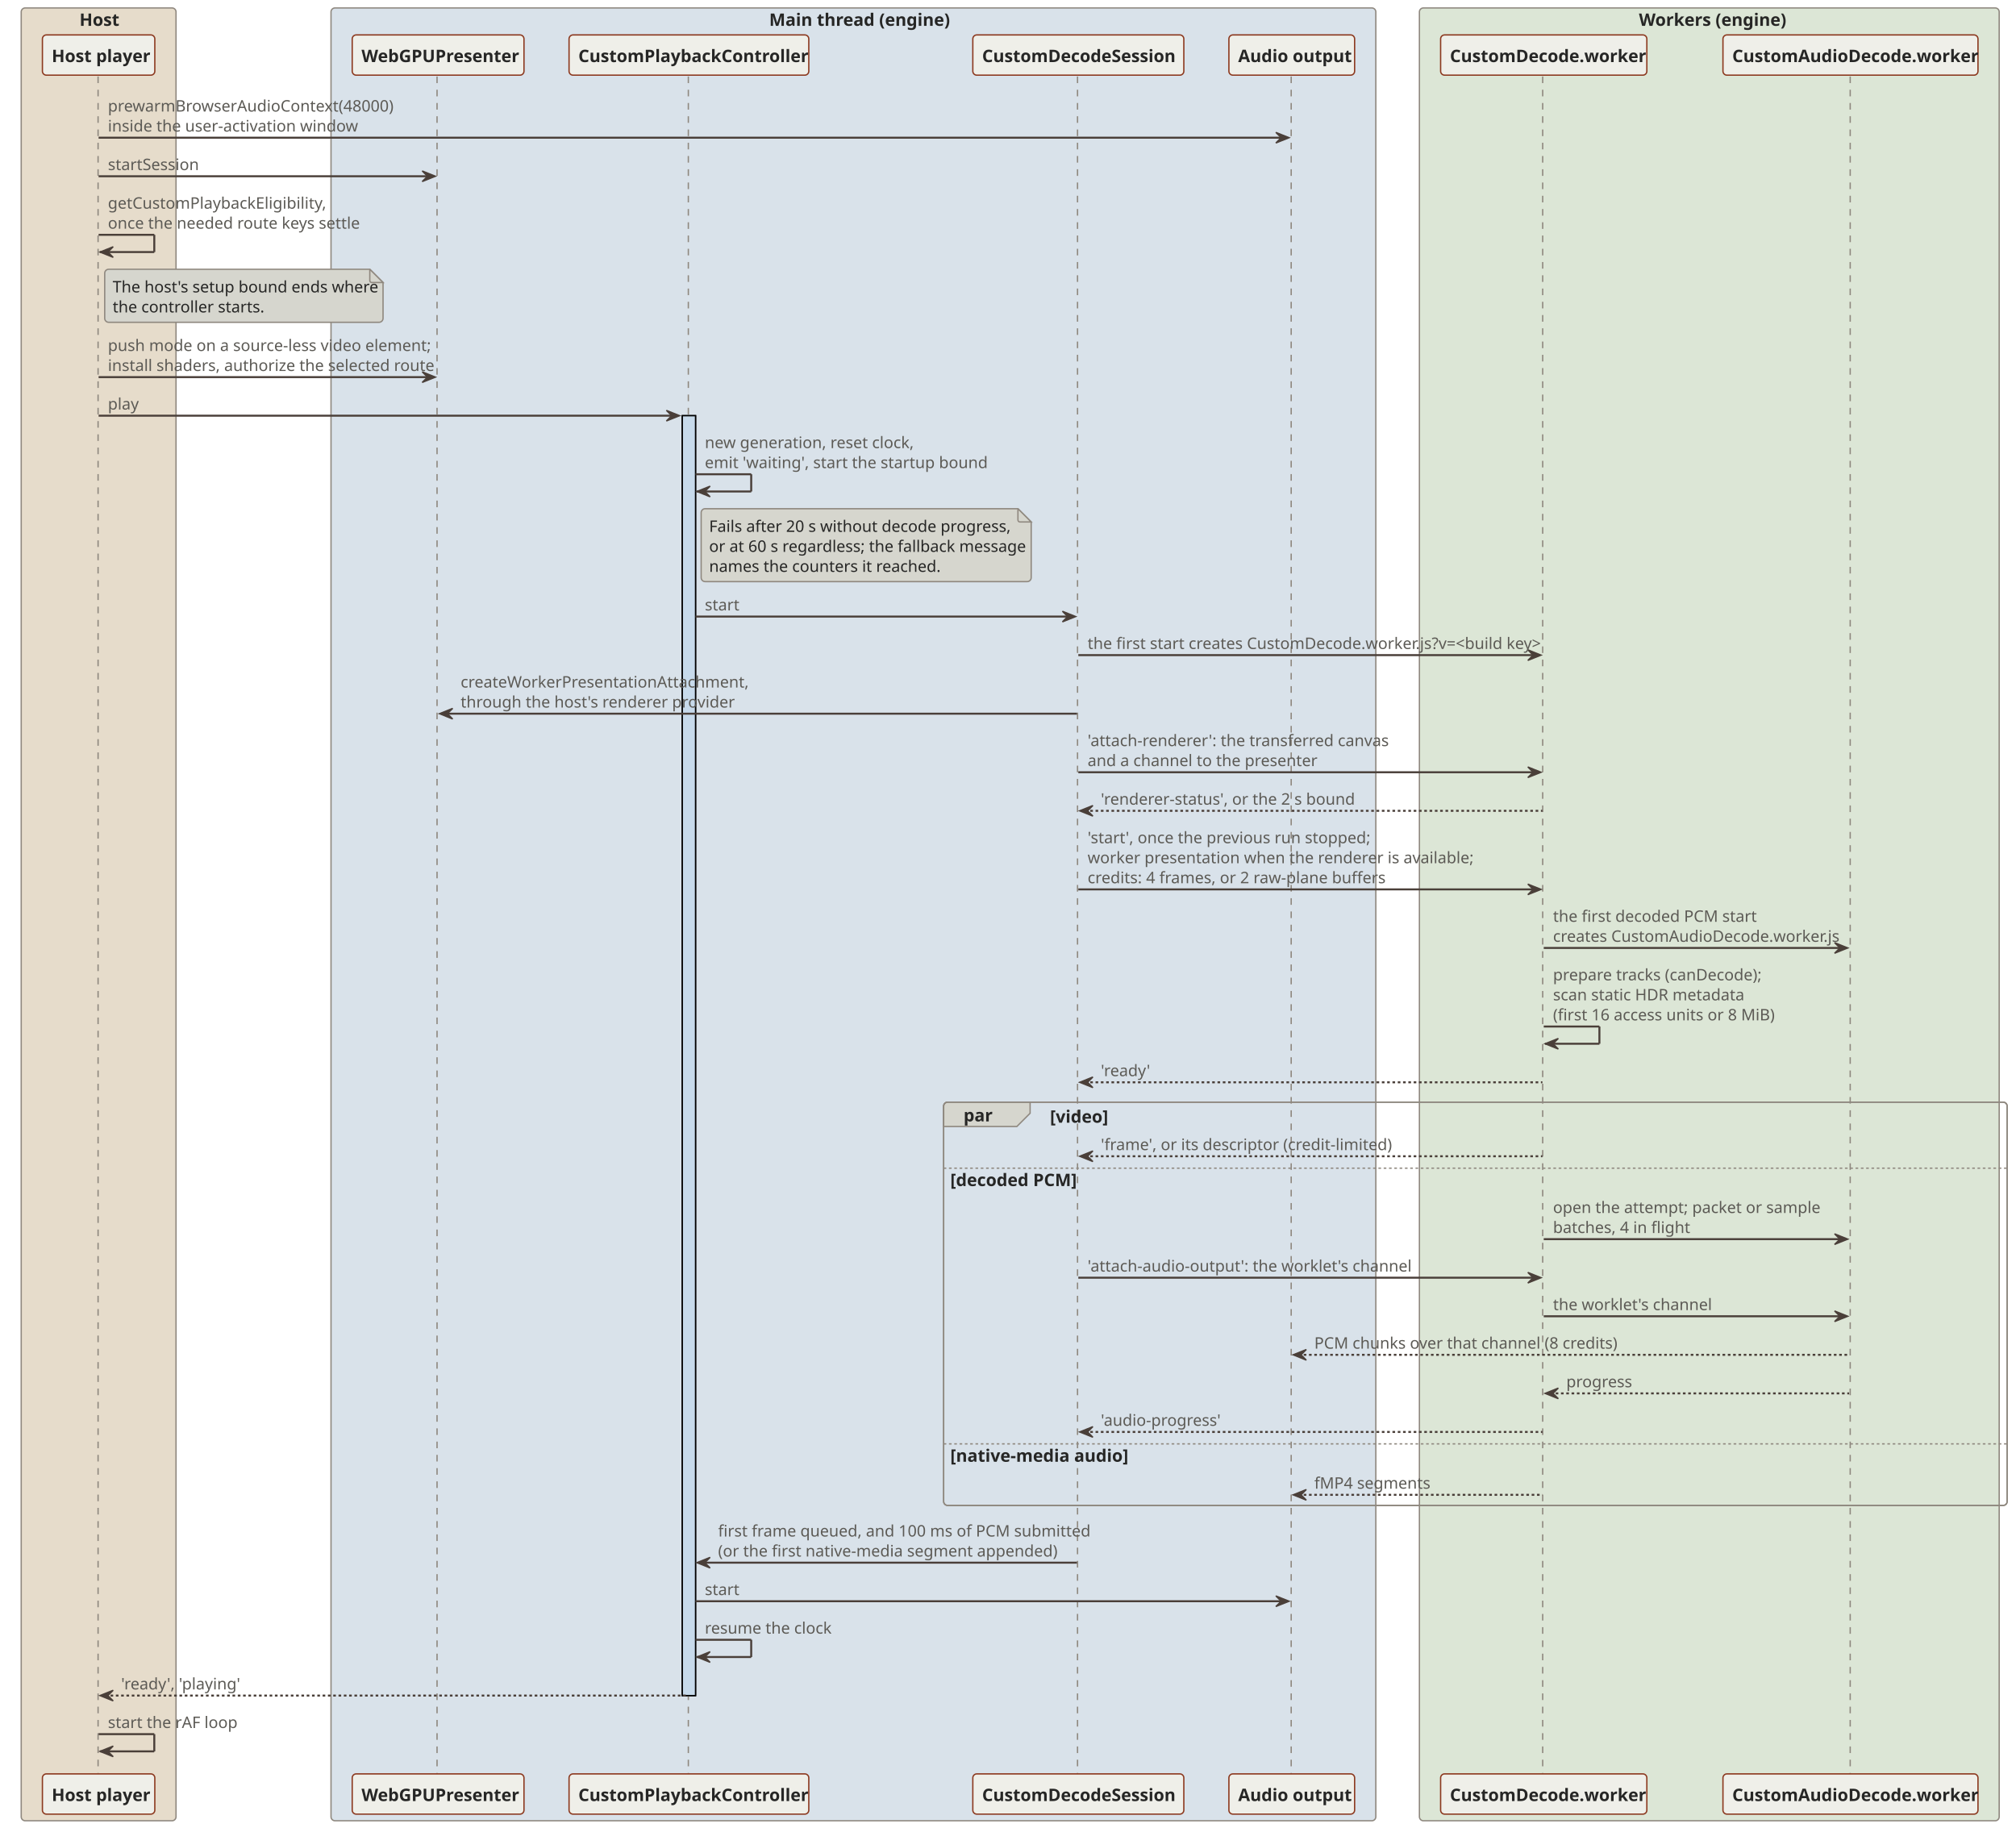
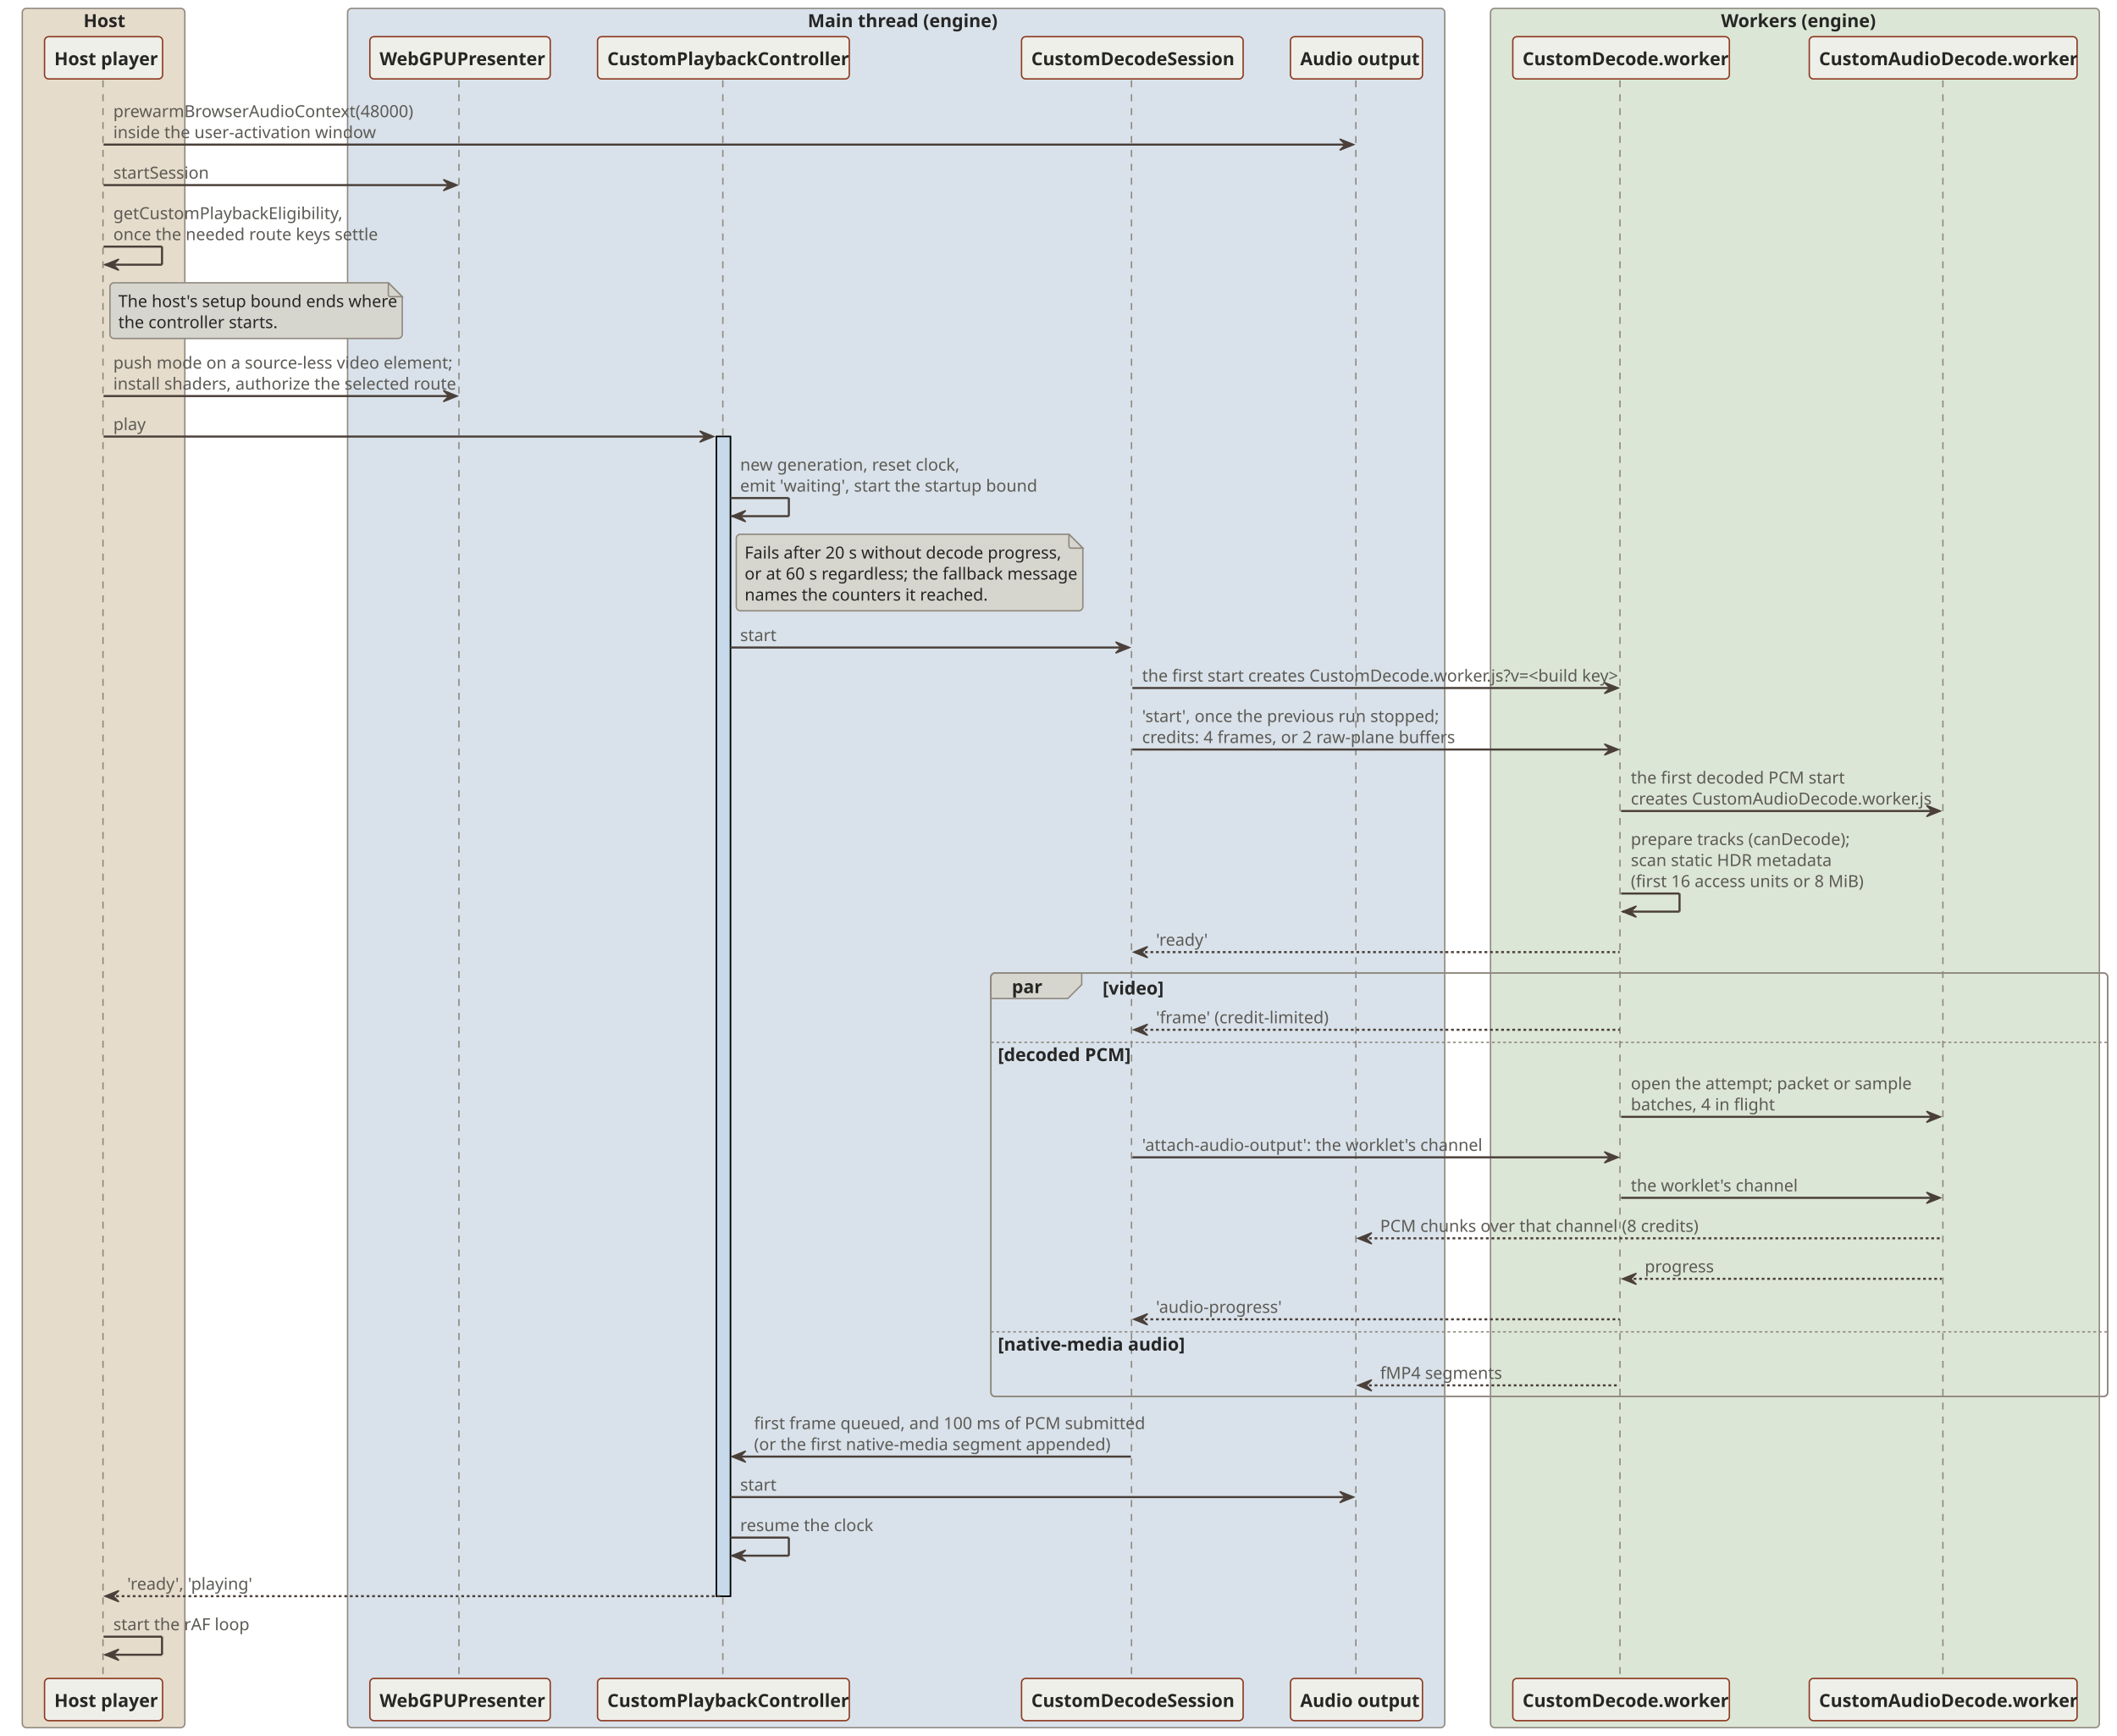
- <svg xmlns="http://www.w3.org/2000/svg" contentStyleType="text/css" data-diagram-type="SEQUENCE" height="1379px" preserveAspectRatio="none" style="width:1521px;height:1379px;" version="1.1" viewBox="0 0 1521 1379" width="1521px" zoomAndPan="magnify">
+ <svg xmlns="http://www.w3.org/2000/svg" contentStyleType="text/css" data-diagram-type="SEQUENCE" height="1247px" preserveAspectRatio="none" style="width:1521px;height:1247px;" version="1.1" viewBox="0 0 1521 1247" width="1521px" zoomAndPan="magnify">
  <defs />
  <g>
-     <rect fill="#E6DCCB" height="1367.773" rx="3" ry="3" style="stroke:#8F887F;stroke-width:1;" width="116.802" x="16" y="6" />
+     <rect fill="#E6DCCB" height="1235.211" rx="3" ry="3" style="stroke:#8F887F;stroke-width:1;" width="116.802" x="16" y="6" />
    <text fill="#262625" font-family="sans-serif" font-size="13" font-weight="bold" lengthAdjust="spacing" textLength="28.888" x="59.957" y="19.495">Host</text>
-     <rect fill="#D9E2EA" height="1367.773" rx="3" ry="3" style="stroke:#8F887F;stroke-width:1;" width="788.276" x="249.736" y="6" />
+     <rect fill="#D9E2EA" height="1235.211" rx="3" ry="3" style="stroke:#8F887F;stroke-width:1;" width="788.276" x="249.736" y="6" />
    <text fill="#262625" font-family="sans-serif" font-size="13" font-weight="bold" lengthAdjust="spacing" textLength="127.118" x="580.315" y="19.495">Main thread (engine)</text>
-     <rect fill="#DCE6D6" height="1367.773" rx="3" ry="3" style="stroke:#8F887F;stroke-width:1;" width="437.424" x="1070.9" y="6" />
+     <rect fill="#DCE6D6" height="1235.211" rx="3" ry="3" style="stroke:#8F887F;stroke-width:1;" width="437.424" x="1070.9" y="6" />
    <text fill="#262625" font-family="sans-serif" font-size="13" font-weight="bold" lengthAdjust="spacing" textLength="106.184" x="1236.52" y="19.495">Workers (engine)</text>
    <g>
-       <rect fill="#C7DAEB" height="965.688" style="stroke:#000000;stroke-width:1;" width="10" x="514.764" y="313.641" />
-     </g>
-     <rect fill="none" height="304.25" rx="3" ry="3" style="stroke:#8F887F;stroke-width:1;" width="802.371" x="711.954" y="831.609" />
+       <rect fill="#C7DAEB" height="833.125" style="stroke:#000000;stroke-width:1;" width="10" x="514.764" y="313.641" />
+     </g>
+     <rect fill="none" height="304.25" rx="3" ry="3" style="stroke:#8F887F;stroke-width:1;" width="802.371" x="711.954" y="699.047" />
    <g class="participant-lifeline" data-entity-uid="part1" data-qualified-name="host" id="part1-lifeline">
      <g>
-         <rect fill="#000000" fill-opacity="0" height="1281.719" width="8" x="70.401" y="57.703" />
-         <line style="stroke:#8F887F;stroke-width:1;stroke-dasharray:5,5;" x1="74" x2="74" y1="57.703" y2="1339.422" />
+         <rect fill="#000000" fill-opacity="0" height="1149.156" width="8" x="70.401" y="57.703" />
+         <line style="stroke:#8F887F;stroke-width:1;stroke-dasharray:5,5;" x1="74" x2="74" y1="57.703" y2="1206.859" />
      </g>
    </g>
    <g class="participant-lifeline" data-entity-uid="part2" data-qualified-name="presenter" id="part2-lifeline">
      <g>
-         <rect fill="#000000" fill-opacity="0" height="1281.719" width="8" x="326.532" y="57.703" />
-         <line style="stroke:#8F887F;stroke-width:1;stroke-dasharray:5,5;" x1="329.736" x2="329.736" y1="57.703" y2="1339.422" />
+         <rect fill="#000000" fill-opacity="0" height="1149.156" width="8" x="326.532" y="57.703" />
+         <line style="stroke:#8F887F;stroke-width:1;stroke-dasharray:5,5;" x1="329.736" x2="329.736" y1="57.703" y2="1206.859" />
      </g>
    </g>
    <g class="participant-lifeline" data-entity-uid="part3" data-qualified-name="controller" id="part3-lifeline">
      <g>
-         <rect fill="#000000" fill-opacity="0" height="1281.719" width="8" x="515.764" y="57.703" />
-         <line style="stroke:#8F887F;stroke-width:1;stroke-dasharray:5,5;" x1="519.327" x2="519.327" y1="57.703" y2="1339.422" />
+         <rect fill="#000000" fill-opacity="0" height="1149.156" width="8" x="515.764" y="57.703" />
+         <line style="stroke:#8F887F;stroke-width:1;stroke-dasharray:5,5;" x1="519.327" x2="519.327" y1="57.703" y2="1206.859" />
      </g>
    </g>
    <g class="participant-lifeline" data-entity-uid="part4" data-qualified-name="session" id="part4-lifeline">
      <g>
-         <rect fill="#000000" fill-opacity="0" height="1281.719" width="8" x="809.555" y="57.703" />
-         <line style="stroke:#8F887F;stroke-width:1;stroke-dasharray:5,5;" x1="812.954" x2="812.954" y1="57.703" y2="1339.422" />
+         <rect fill="#000000" fill-opacity="0" height="1149.156" width="8" x="809.555" y="57.703" />
+         <line style="stroke:#8F887F;stroke-width:1;stroke-dasharray:5,5;" x1="812.954" x2="812.954" y1="57.703" y2="1206.859" />
      </g>
    </g>
    <g class="participant-lifeline" data-entity-uid="part5" data-qualified-name="audio" id="part5-lifeline">
      <g>
-         <rect fill="#000000" fill-opacity="0" height="1281.719" width="8" x="970.585" y="57.703" />
-         <line style="stroke:#8F887F;stroke-width:1;stroke-dasharray:5,5;" x1="974.156" x2="974.156" y1="57.703" y2="1339.422" />
+         <rect fill="#000000" fill-opacity="0" height="1149.156" width="8" x="970.585" y="57.703" />
+         <line style="stroke:#8F887F;stroke-width:1;stroke-dasharray:5,5;" x1="974.156" x2="974.156" y1="57.703" y2="1206.859" />
      </g>
    </g>
    <g class="participant-lifeline" data-entity-uid="part6" data-qualified-name="worker" id="part6-lifeline">
      <g>
-         <rect fill="#000000" fill-opacity="0" height="1281.719" width="8" x="1160.696" y="57.703" />
-         <line style="stroke:#8F887F;stroke-width:1;stroke-dasharray:5,5;" x1="1163.9" x2="1163.9" y1="57.703" y2="1339.422" />
+         <rect fill="#000000" fill-opacity="0" height="1149.156" width="8" x="1160.696" y="57.703" />
+         <line style="stroke:#8F887F;stroke-width:1;stroke-dasharray:5,5;" x1="1163.9" x2="1163.9" y1="57.703" y2="1206.859" />
      </g>
    </g>
    <g class="participant-lifeline" data-entity-uid="part7" data-qualified-name="audioWorker" id="part7-lifeline">
      <g>
-         <rect fill="#000000" fill-opacity="0" height="1281.719" width="8" x="1392.117" y="57.703" />
-         <line style="stroke:#8F887F;stroke-width:1;stroke-dasharray:5,5;" x1="1395.911" x2="1395.911" y1="57.703" y2="1339.422" />
+         <rect fill="#000000" fill-opacity="0" height="1149.156" width="8" x="1392.117" y="57.703" />
+         <line style="stroke:#8F887F;stroke-width:1;stroke-dasharray:5,5;" x1="1395.911" x2="1395.911" y1="57.703" y2="1206.859" />
      </g>
    </g>
    <g class="participant participant-head" data-entity-uid="part1" data-qualified-name="host" id="part1-head">
      <rect fill="#EFEFE9" height="30.352" rx="3" ry="3" style="stroke:#8C391F;stroke-width:1;" width="84.802" x="32" y="26.352" />
      <text fill="#262625" font-family="sans-serif" font-size="13" font-weight="bold" lengthAdjust="spacing" textLength="70.802" x="39" y="46.847">Host player</text>
    </g>
    <g class="participant participant-tail" data-entity-uid="part1" data-qualified-name="host" id="part1-tail">
-       <rect fill="#EFEFE9" height="30.352" rx="3" ry="3" style="stroke:#8C391F;stroke-width:1;" width="84.802" x="32" y="1338.422" />
-       <text fill="#262625" font-family="sans-serif" font-size="13" font-weight="bold" lengthAdjust="spacing" textLength="70.802" x="39" y="1358.917">Host player</text>
+       <rect fill="#EFEFE9" height="30.352" rx="3" ry="3" style="stroke:#8C391F;stroke-width:1;" width="84.802" x="32" y="1205.859" />
+       <text fill="#262625" font-family="sans-serif" font-size="13" font-weight="bold" lengthAdjust="spacing" textLength="70.802" x="39" y="1226.354">Host player</text>
    </g>
    <g class="participant participant-head" data-entity-uid="part2" data-qualified-name="presenter" id="part2-head">
      <rect fill="#EFEFE9" height="30.352" rx="3" ry="3" style="stroke:#8C391F;stroke-width:1;" width="129.591" x="265.736" y="26.352" />
      <text fill="#262625" font-family="sans-serif" font-size="13" font-weight="bold" lengthAdjust="spacing" textLength="115.591" x="272.736" y="46.847">WebGPUPresenter</text>
    </g>
    <g class="participant participant-tail" data-entity-uid="part2" data-qualified-name="presenter" id="part2-tail">
-       <rect fill="#EFEFE9" height="30.352" rx="3" ry="3" style="stroke:#8C391F;stroke-width:1;" width="129.591" x="265.736" y="1338.422" />
-       <text fill="#262625" font-family="sans-serif" font-size="13" font-weight="bold" lengthAdjust="spacing" textLength="115.591" x="272.736" y="1358.917">WebGPUPresenter</text>
+       <rect fill="#EFEFE9" height="30.352" rx="3" ry="3" style="stroke:#8C391F;stroke-width:1;" width="129.591" x="265.736" y="1205.859" />
+       <text fill="#262625" font-family="sans-serif" font-size="13" font-weight="bold" lengthAdjust="spacing" textLength="115.591" x="272.736" y="1226.354">WebGPUPresenter</text>
    </g>
    <g class="participant participant-head" data-entity-uid="part3" data-qualified-name="controller" id="part3-head">
      <rect fill="#EFEFE9" height="30.352" rx="3" ry="3" style="stroke:#8C391F;stroke-width:1;" width="180.874" x="429.327" y="26.352" />
      <text fill="#262625" font-family="sans-serif" font-size="13" font-weight="bold" lengthAdjust="spacing" textLength="166.874" x="436.327" y="46.847">CustomPlaybackController</text>
    </g>
    <g class="participant participant-tail" data-entity-uid="part3" data-qualified-name="controller" id="part3-tail">
-       <rect fill="#EFEFE9" height="30.352" rx="3" ry="3" style="stroke:#8C391F;stroke-width:1;" width="180.874" x="429.327" y="1338.422" />
-       <text fill="#262625" font-family="sans-serif" font-size="13" font-weight="bold" lengthAdjust="spacing" textLength="166.874" x="436.327" y="1358.917">CustomPlaybackController</text>
+       <rect fill="#EFEFE9" height="30.352" rx="3" ry="3" style="stroke:#8C391F;stroke-width:1;" width="180.874" x="429.327" y="1205.859" />
+       <text fill="#262625" font-family="sans-serif" font-size="13" font-weight="bold" lengthAdjust="spacing" textLength="166.874" x="436.327" y="1226.354">CustomPlaybackController</text>
    </g>
    <g class="participant participant-head" data-entity-uid="part4" data-qualified-name="session" id="part4-head">
      <rect fill="#EFEFE9" height="30.352" rx="3" ry="3" style="stroke:#8C391F;stroke-width:1;" width="159.203" x="733.954" y="26.352" />
      <text fill="#262625" font-family="sans-serif" font-size="13" font-weight="bold" lengthAdjust="spacing" textLength="145.203" x="740.954" y="46.847">CustomDecodeSession</text>
    </g>
    <g class="participant participant-tail" data-entity-uid="part4" data-qualified-name="session" id="part4-tail">
-       <rect fill="#EFEFE9" height="30.352" rx="3" ry="3" style="stroke:#8C391F;stroke-width:1;" width="159.203" x="733.954" y="1338.422" />
-       <text fill="#262625" font-family="sans-serif" font-size="13" font-weight="bold" lengthAdjust="spacing" textLength="145.203" x="740.954" y="1358.917">CustomDecodeSession</text>
+       <rect fill="#EFEFE9" height="30.352" rx="3" ry="3" style="stroke:#8C391F;stroke-width:1;" width="159.203" x="733.954" y="1205.859" />
+       <text fill="#262625" font-family="sans-serif" font-size="13" font-weight="bold" lengthAdjust="spacing" textLength="145.203" x="740.954" y="1226.354">CustomDecodeSession</text>
    </g>
    <g class="participant participant-head" data-entity-uid="part5" data-qualified-name="audio" id="part5-head">
      <rect fill="#EFEFE9" height="30.352" rx="3" ry="3" style="stroke:#8C391F;stroke-width:1;" width="94.856" x="927.156" y="26.352" />
      <text fill="#262625" font-family="sans-serif" font-size="13" font-weight="bold" lengthAdjust="spacing" textLength="80.856" x="934.156" y="46.847">Audio output</text>
    </g>
    <g class="participant participant-tail" data-entity-uid="part5" data-qualified-name="audio" id="part5-tail">
-       <rect fill="#EFEFE9" height="30.352" rx="3" ry="3" style="stroke:#8C391F;stroke-width:1;" width="94.856" x="927.156" y="1338.422" />
-       <text fill="#262625" font-family="sans-serif" font-size="13" font-weight="bold" lengthAdjust="spacing" textLength="80.856" x="934.156" y="1358.917">Audio output</text>
+       <rect fill="#EFEFE9" height="30.352" rx="3" ry="3" style="stroke:#8C391F;stroke-width:1;" width="94.856" x="927.156" y="1205.859" />
+       <text fill="#262625" font-family="sans-serif" font-size="13" font-weight="bold" lengthAdjust="spacing" textLength="80.856" x="934.156" y="1226.354">Audio output</text>
    </g>
    <g class="participant participant-head" data-entity-uid="part6" data-qualified-name="worker" id="part6-head">
      <rect fill="#EFEFE9" height="30.352" rx="3" ry="3" style="stroke:#8C391F;stroke-width:1;" width="155.591" x="1086.9" y="26.352" />
      <text fill="#262625" font-family="sans-serif" font-size="13" font-weight="bold" lengthAdjust="spacing" textLength="141.591" x="1093.9" y="46.847">CustomDecode.worker</text>
    </g>
    <g class="participant participant-tail" data-entity-uid="part6" data-qualified-name="worker" id="part6-tail">
-       <rect fill="#EFEFE9" height="30.352" rx="3" ry="3" style="stroke:#8C391F;stroke-width:1;" width="155.591" x="1086.9" y="1338.422" />
-       <text fill="#262625" font-family="sans-serif" font-size="13" font-weight="bold" lengthAdjust="spacing" textLength="141.591" x="1093.9" y="1358.917">CustomDecode.worker</text>
+       <rect fill="#EFEFE9" height="30.352" rx="3" ry="3" style="stroke:#8C391F;stroke-width:1;" width="155.591" x="1086.9" y="1205.859" />
+       <text fill="#262625" font-family="sans-serif" font-size="13" font-weight="bold" lengthAdjust="spacing" textLength="141.591" x="1093.9" y="1226.354">CustomDecode.worker</text>
    </g>
    <g class="participant participant-head" data-entity-uid="part7" data-qualified-name="audioWorker" id="part7-head">
      <rect fill="#EFEFE9" height="30.352" rx="3" ry="3" style="stroke:#8C391F;stroke-width:1;" width="192.414" x="1299.911" y="26.352" />
      <text fill="#262625" font-family="sans-serif" font-size="13" font-weight="bold" lengthAdjust="spacing" textLength="178.414" x="1306.911" y="46.847">CustomAudioDecode.worker</text>
    </g>
    <g class="participant participant-tail" data-entity-uid="part7" data-qualified-name="audioWorker" id="part7-tail">
-       <rect fill="#EFEFE9" height="30.352" rx="3" ry="3" style="stroke:#8C391F;stroke-width:1;" width="192.414" x="1299.911" y="1338.422" />
-       <text fill="#262625" font-family="sans-serif" font-size="13" font-weight="bold" lengthAdjust="spacing" textLength="178.414" x="1306.911" y="1358.917">CustomAudioDecode.worker</text>
+       <rect fill="#EFEFE9" height="30.352" rx="3" ry="3" style="stroke:#8C391F;stroke-width:1;" width="192.414" x="1299.911" y="1205.859" />
+       <text fill="#262625" font-family="sans-serif" font-size="13" font-weight="bold" lengthAdjust="spacing" textLength="178.414" x="1306.911" y="1226.354">CustomAudioDecode.worker</text>
    </g>
    <g>
-       <rect fill="#C7DAEB" height="965.688" style="stroke:#000000;stroke-width:1;" width="10" x="514.764" y="313.641" />
+       <rect fill="#C7DAEB" height="833.125" style="stroke:#000000;stroke-width:1;" width="10" x="514.764" y="313.641" />
    </g>
    <g class="message" data-entity-1="part1" data-entity-2="part5" id="msg1">
      <polygon fill="#4A3F39" points="962.585,99.891,972.585,103.891,962.585,107.891,966.585,103.891" style="stroke:#4A3F39;stroke-width:1;" />
      <line style="stroke:#4A3F39;stroke-width:1.5;" x1="74.401" x2="968.585" y1="103.891" y2="103.891" />
      <text fill="#5C5A55" font-family="sans-serif" font-size="12" lengthAdjust="spacing" textLength="204.094" x="81.401" y="84.16">prewarmBrowserAudioContext(48000)</text>
      <text fill="#5C5A55" font-family="sans-serif" font-size="12" lengthAdjust="spacing" textLength="176.092" x="81.401" y="99.254">inside the user-activation window</text>
    </g>
    <g class="message" data-entity-1="part1" data-entity-2="part2" id="msg2">
      <polygon fill="#4A3F39" points="318.532,128.984,328.532,132.984,318.532,136.984,322.532,132.984" style="stroke:#4A3F39;stroke-width:1;" />
      <line style="stroke:#4A3F39;stroke-width:1.5;" x1="74.401" x2="324.532" y1="132.984" y2="132.984" />
      <text fill="#5C5A55" font-family="sans-serif" font-size="12" lengthAdjust="spacing" textLength="66.029" x="81.401" y="128.348">startSession</text>
    </g>
    <g class="message" data-entity-1="part1" data-entity-2="part1" id="msg3">
      <line style="stroke:#4A3F39;stroke-width:1.5;" x1="74.401" x2="116.401" y1="177.172" y2="177.172" />
      <line style="stroke:#4A3F39;stroke-width:1.5;" x1="116.401" x2="116.401" y1="177.172" y2="190.172" />
      <line style="stroke:#4A3F39;stroke-width:1.5;" x1="75.401" x2="116.401" y1="190.172" y2="190.172" />
      <polygon fill="#4A3F39" points="85.401,186.172,75.401,190.172,85.401,194.172,81.401,190.172" style="stroke:#4A3F39;stroke-width:1;" />
      <text fill="#5C5A55" font-family="sans-serif" font-size="12" lengthAdjust="spacing" textLength="156.732" x="81.401" y="157.441">getCustomPlaybackEligibility,</text>
      <text fill="#5C5A55" font-family="sans-serif" font-size="12" lengthAdjust="spacing" textLength="180.123" x="81.401" y="172.535">once the needed route keys settle</text>
    </g>
    <path d="M79,206.172 L79,240.172 A3,3 0 0 0 82,243.172 L286,243.172 A3,3 0 0 0 289,240.172 L289,213.172 L279,203.172 L82,203.172 A3,3 0 0 0 79,206.172" fill="#D6D6CE" style="stroke:#8F887F;stroke-width:1;" />
    <path d="M279,203.172 L279,211.672 A1.5,1.5 0 0 0 280.5,213.172 L289,213.172 L279,203.172" fill="#D6D6CE" style="stroke:#8F887F;stroke-width:1;" />
    <text fill="#262625" font-family="sans-serif" font-size="12" lengthAdjust="spacing" textLength="189.75" x="85" y="220.629">The host's setup bound ends where</text>
    <text fill="#262625" font-family="sans-serif" font-size="12" lengthAdjust="spacing" textLength="105.375" x="85" y="235.723">the controller starts.</text>
    <g class="message" data-entity-1="part1" data-entity-2="part2" id="msg4">
      <polygon fill="#4A3F39" points="318.532,280.547,328.532,284.547,318.532,288.547,322.532,284.547" style="stroke:#4A3F39;stroke-width:1;" />
      <line style="stroke:#4A3F39;stroke-width:1.5;" x1="74.401" x2="324.532" y1="284.547" y2="284.547" />
      <text fill="#5C5A55" font-family="sans-serif" font-size="12" lengthAdjust="spacing" textLength="232.131" x="81.401" y="264.816">push mode on a source-less video element;</text>
      <text fill="#5C5A55" font-family="sans-serif" font-size="12" lengthAdjust="spacing" textLength="231.469" x="81.401" y="279.91">install shaders, authorize the selected route</text>
    </g>
    <g class="message" data-entity-1="part1" data-entity-2="part3" id="msg5">
      <polygon fill="#4A3F39" points="502.764,309.641,512.764,313.641,502.764,317.641,506.764,313.641" style="stroke:#4A3F39;stroke-width:1;" />
      <line style="stroke:#4A3F39;stroke-width:1.5;" x1="74.401" x2="508.764" y1="313.641" y2="313.641" />
      <text fill="#5C5A55" font-family="sans-serif" font-size="12" lengthAdjust="spacing" textLength="22.014" x="81.401" y="309.004">play</text>
    </g>
    <g class="message" data-entity-1="part3" data-entity-2="part3" id="msg6">
      <line style="stroke:#4A3F39;stroke-width:1.5;" x1="524.764" x2="566.764" y1="357.828" y2="357.828" />
      <line style="stroke:#4A3F39;stroke-width:1.5;" x1="566.764" x2="566.764" y1="357.828" y2="370.828" />
      <line style="stroke:#4A3F39;stroke-width:1.5;" x1="525.764" x2="566.764" y1="370.828" y2="370.828" />
      <polygon fill="#4A3F39" points="535.764,366.828,525.764,370.828,535.764,374.828,531.764,370.828" style="stroke:#4A3F39;stroke-width:1;" />
      <text fill="#5C5A55" font-family="sans-serif" font-size="12" lengthAdjust="spacing" textLength="149.414" x="531.764" y="338.098">new generation, reset clock,</text>
      <text fill="#5C5A55" font-family="sans-serif" font-size="12" lengthAdjust="spacing" textLength="194.684" x="531.764" y="353.191">emit 'waiting', start the startup bound</text>
    </g>
    <path d="M529,386.828 L529,435.828 A3,3 0 0 0 532,438.828 L775,438.828 A3,3 0 0 0 778,435.828 L778,393.828 L768,383.828 L532,383.828 A3,3 0 0 0 529,386.828" fill="#D6D6CE" style="stroke:#8F887F;stroke-width:1;" />
    <path d="M768,383.828 L768,392.328 A1.5,1.5 0 0 0 769.5,393.828 L778,393.828 L768,383.828" fill="#D6D6CE" style="stroke:#8F887F;stroke-width:1;" />
    <text fill="#262625" font-family="sans-serif" font-size="12" lengthAdjust="spacing" textLength="216.111" x="535" y="401.285">Fails after 20 s without decode progress,</text>
    <text fill="#262625" font-family="sans-serif" font-size="12" lengthAdjust="spacing" textLength="228.785" x="535" y="416.379">or at 60 s regardless; the fallback message</text>
    <text fill="#262625" font-family="sans-serif" font-size="12" lengthAdjust="spacing" textLength="164.76" x="535" y="431.473">names the counters it reached.</text>
    <g class="message" data-entity-1="part3" data-entity-2="part4" id="msg7">
      <polygon fill="#4A3F39" points="801.555,461.203,811.555,465.203,801.555,469.203,805.555,465.203" style="stroke:#4A3F39;stroke-width:1;" />
      <line style="stroke:#4A3F39;stroke-width:1.5;" x1="524.764" x2="807.555" y1="465.203" y2="465.203" />
      <text fill="#5C5A55" font-family="sans-serif" font-size="12" lengthAdjust="spacing" textLength="23.338" x="531.764" y="460.566">start</text>
    </g>
    <g class="message" data-entity-1="part4" data-entity-2="part6" id="msg8">
      <polygon fill="#4A3F39" points="1152.696,490.297,1162.696,494.297,1152.696,498.297,1156.696,494.297" style="stroke:#4A3F39;stroke-width:1;" />
      <line style="stroke:#4A3F39;stroke-width:1.5;" x1="813.555" x2="1158.696" y1="494.297" y2="494.297" />
      <text fill="#5C5A55" font-family="sans-serif" font-size="12" lengthAdjust="spacing" textLength="327.141" x="820.555" y="489.66">the first start creates CustomDecode.worker.js?v=&lt;build key&gt;</text>
    </g>
-     <g class="message" data-entity-1="part4" data-entity-2="part2" id="msg9">
-       <polygon fill="#4A3F39" points="341.532,534.484,331.532,538.484,341.532,542.484,337.532,538.484" style="stroke:#4A3F39;stroke-width:1;" />
-       <line style="stroke:#4A3F39;stroke-width:1.5;" x1="335.532" x2="812.555" y1="538.484" y2="538.484" />
-       <text fill="#5C5A55" font-family="sans-serif" font-size="12" lengthAdjust="spacing" textLength="203.426" x="347.532" y="518.754">createWorkerPresentationAttachment,</text>
-       <text fill="#5C5A55" font-family="sans-serif" font-size="12" lengthAdjust="spacing" textLength="190.4" x="347.532" y="533.848">through the host's renderer provider</text>
-     </g>
-     <g class="message" data-entity-1="part4" data-entity-2="part6" id="msg10">
-       <polygon fill="#4A3F39" points="1152.696,578.672,1162.696,582.672,1152.696,586.672,1156.696,582.672" style="stroke:#4A3F39;stroke-width:1;" />
-       <line style="stroke:#4A3F39;stroke-width:1.5;" x1="813.555" x2="1158.696" y1="582.672" y2="582.672" />
-       <text fill="#5C5A55" font-family="sans-serif" font-size="12" lengthAdjust="spacing" textLength="212.69" x="820.555" y="562.941">'attach-renderer': the transferred canvas</text>
-       <text fill="#5C5A55" font-family="sans-serif" font-size="12" lengthAdjust="spacing" textLength="162.785" x="820.555" y="578.035">and a channel to the presenter</text>
-     </g>
-     <g class="message" data-entity-1="part6" data-entity-2="part4" id="msg11">
-       <polygon fill="#4A3F39" points="824.555,607.766,814.555,611.766,824.555,615.766,820.555,611.766" style="stroke:#4A3F39;stroke-width:1;" />
-       <line style="stroke:#4A3F39;stroke-width:1.5;stroke-dasharray:2,2;" x1="818.555" x2="1163.696" y1="611.766" y2="611.766" />
-       <text fill="#5C5A55" font-family="sans-serif" font-size="12" lengthAdjust="spacing" textLength="179.35" x="830.555" y="607.129">'renderer-status', or the 2 s bound</text>
-     </g>
-     <g class="message" data-entity-1="part4" data-entity-2="part6" id="msg12">
-       <polygon fill="#4A3F39" points="1152.696,667.047,1162.696,671.047,1152.696,675.047,1156.696,671.047" style="stroke:#4A3F39;stroke-width:1;" />
-       <line style="stroke:#4A3F39;stroke-width:1.5;" x1="813.555" x2="1158.696" y1="671.047" y2="671.047" />
-       <text fill="#5C5A55" font-family="sans-serif" font-size="12" lengthAdjust="spacing" textLength="199.365" x="820.555" y="636.223">'start', once the previous run stopped;</text>
-       <text fill="#5C5A55" font-family="sans-serif" font-size="12" lengthAdjust="spacing" textLength="272.15" x="820.555" y="651.316">worker presentation when the renderer is available;</text>
-       <text fill="#5C5A55" font-family="sans-serif" font-size="12" lengthAdjust="spacing" textLength="212.086" x="820.555" y="666.41">credits: 4 frames, or 2 raw-plane buffers</text>
-     </g>
-     <g class="message" data-entity-1="part6" data-entity-2="part7" id="msg13">
-       <polygon fill="#4A3F39" points="1384.117,711.234,1394.117,715.234,1384.117,719.234,1388.117,715.234" style="stroke:#4A3F39;stroke-width:1;" />
-       <line style="stroke:#4A3F39;stroke-width:1.5;" x1="1164.696" x2="1390.117" y1="715.234" y2="715.234" />
-       <text fill="#5C5A55" font-family="sans-serif" font-size="12" lengthAdjust="spacing" textLength="145.394" x="1171.696" y="695.504">the first decoded PCM start</text>
-       <text fill="#5C5A55" font-family="sans-serif" font-size="12" lengthAdjust="spacing" textLength="207.422" x="1171.696" y="710.598">creates CustomAudioDecode.worker.js</text>
-     </g>
-     <g class="message" data-entity-1="part6" data-entity-2="part6" id="msg14">
-       <line style="stroke:#4A3F39;stroke-width:1.5;" x1="1164.696" x2="1206.696" y1="774.516" y2="774.516" />
-       <line style="stroke:#4A3F39;stroke-width:1.5;" x1="1206.696" x2="1206.696" y1="774.516" y2="787.516" />
-       <line style="stroke:#4A3F39;stroke-width:1.5;" x1="1165.696" x2="1206.696" y1="787.516" y2="787.516" />
-       <polygon fill="#4A3F39" points="1175.696,783.516,1165.696,787.516,1175.696,791.516,1171.696,787.516" style="stroke:#4A3F39;stroke-width:1;" />
-       <text fill="#5C5A55" font-family="sans-serif" font-size="12" lengthAdjust="spacing" textLength="152.068" x="1171.696" y="739.691">prepare tracks (canDecode);</text>
-       <text fill="#5C5A55" font-family="sans-serif" font-size="12" lengthAdjust="spacing" textLength="139.389" x="1171.696" y="754.785">scan static HDR metadata</text>
-       <text fill="#5C5A55" font-family="sans-serif" font-size="12" lengthAdjust="spacing" textLength="161.379" x="1171.696" y="769.879">(first 16 access units or 8 MiB)</text>
-     </g>
-     <g class="message" data-entity-1="part6" data-entity-2="part4" id="msg15">
-       <polygon fill="#4A3F39" points="824.555,812.609,814.555,816.609,824.555,820.609,820.555,816.609" style="stroke:#4A3F39;stroke-width:1;" />
-       <line style="stroke:#4A3F39;stroke-width:1.5;stroke-dasharray:2,2;" x1="818.555" x2="1163.696" y1="816.609" y2="816.609" />
-       <text fill="#5C5A55" font-family="sans-serif" font-size="12" lengthAdjust="spacing" textLength="34.6" x="830.555" y="811.973">'ready'</text>
-     </g>
-     <path d="M714.954,831.609 L777.184,831.609 L777.184,839.961 L767.184,849.961 L711.954,849.961 L711.954,834.609 A3,3 0 0 1 714.954,831.609" fill="#D6D6CE" style="stroke:#8F887F;stroke-width:1;" />
-     <rect fill="none" height="304.25" rx="3" ry="3" style="stroke:#8F887F;stroke-width:1;" width="802.371" x="711.954" y="831.609" />
-     <text fill="#262625" font-family="sans-serif" font-size="13" font-weight="bold" lengthAdjust="spacing" textLength="20.23" x="726.954" y="846.105">par</text>
-     <text fill="#262625" font-family="sans-serif" font-size="13" font-weight="bold" lengthAdjust="spacing" textLength="42.612" x="792.184" y="847.105">[video]</text>
-     <g class="message" data-entity-1="part6" data-entity-2="part4" id="msg16">
-       <polygon fill="#4A3F39" points="824.555,868.406,814.555,872.406,824.555,876.406,820.555,872.406" style="stroke:#4A3F39;stroke-width:1;" />
-       <line style="stroke:#4A3F39;stroke-width:1.5;stroke-dasharray:2,2;" x1="818.555" x2="1163.696" y1="872.406" y2="872.406" />
-       <text fill="#5C5A55" font-family="sans-serif" font-size="12" lengthAdjust="spacing" textLength="203.291" x="830.555" y="867.769">'frame', or its descriptor (credit-limited)</text>
-     </g>
-     <line style="stroke:#8F887F;stroke-width:1;stroke-dasharray:2,2;" x1="711.954" x2="1514.324" y1="881.406" y2="881.406" />
-     <text fill="#262625" font-family="sans-serif" font-size="13" font-weight="bold" lengthAdjust="spacing" textLength="94.612" x="716.954" y="894.901">[decoded PCM]</text>
-     <g class="message" data-entity-1="part6" data-entity-2="part7" id="msg17">
-       <polygon fill="#4A3F39" points="1384.117,930.945,1394.117,934.945,1384.117,938.945,1388.117,934.945" style="stroke:#4A3F39;stroke-width:1;" />
-       <line style="stroke:#4A3F39;stroke-width:1.5;" x1="1164.696" x2="1390.117" y1="934.945" y2="934.945" />
-       <text fill="#5C5A55" font-family="sans-serif" font-size="12" lengthAdjust="spacing" textLength="188.109" x="1171.696" y="915.215">open the attempt; packet or sample</text>
-       <text fill="#5C5A55" font-family="sans-serif" font-size="12" lengthAdjust="spacing" textLength="96.727" x="1171.696" y="930.309">batches, 4 in flight</text>
-     </g>
-     <g class="message" data-entity-1="part4" data-entity-2="part6" id="msg18">
-       <polygon fill="#4A3F39" points="1152.696,960.039,1162.696,964.039,1152.696,968.039,1156.696,964.039" style="stroke:#4A3F39;stroke-width:1;" />
-       <line style="stroke:#4A3F39;stroke-width:1.5;" x1="813.555" x2="1158.696" y1="964.039" y2="964.039" />
-       <text fill="#5C5A55" font-family="sans-serif" font-size="12" lengthAdjust="spacing" textLength="226.342" x="820.555" y="959.402">'attach-audio-output': the worklet's channel</text>
-     </g>
-     <g class="message" data-entity-1="part6" data-entity-2="part7" id="msg19">
-       <polygon fill="#4A3F39" points="1384.117,989.133,1394.117,993.133,1384.117,997.133,1388.117,993.133" style="stroke:#4A3F39;stroke-width:1;" />
-       <line style="stroke:#4A3F39;stroke-width:1.5;" x1="1164.696" x2="1390.117" y1="993.133" y2="993.133" />
-       <text fill="#5C5A55" font-family="sans-serif" font-size="12" lengthAdjust="spacing" textLength="111.686" x="1171.696" y="988.496">the worklet's channel</text>
-     </g>
-     <g class="message" data-entity-1="part7" data-entity-2="part5" id="msg20">
-       <polygon fill="#4A3F39" points="985.585,1018.227,975.585,1022.227,985.585,1026.227,981.585,1022.227" style="stroke:#4A3F39;stroke-width:1;" />
-       <line style="stroke:#4A3F39;stroke-width:1.5;stroke-dasharray:2,2;" x1="979.585" x2="1395.117" y1="1022.227" y2="1022.227" />
-       <text fill="#5C5A55" font-family="sans-serif" font-size="12" lengthAdjust="spacing" textLength="220.096" x="991.585" y="1017.59">PCM chunks over that channel (8 credits)</text>
-     </g>
-     <g class="message" data-entity-1="part7" data-entity-2="part6" id="msg21">
-       <polygon fill="#4A3F39" points="1175.696,1047.32,1165.696,1051.32,1175.696,1055.32,1171.696,1051.32" style="stroke:#4A3F39;stroke-width:1;" />
-       <line style="stroke:#4A3F39;stroke-width:1.5;stroke-dasharray:2,2;" x1="1169.696" x2="1395.117" y1="1051.32" y2="1051.32" />
-       <text fill="#5C5A55" font-family="sans-serif" font-size="12" lengthAdjust="spacing" textLength="46.688" x="1181.696" y="1046.684">progress</text>
-     </g>
-     <g class="message" data-entity-1="part6" data-entity-2="part4" id="msg22">
-       <polygon fill="#4A3F39" points="824.555,1076.414,814.555,1080.414,824.555,1084.414,820.555,1080.414" style="stroke:#4A3F39;stroke-width:1;" />
-       <line style="stroke:#4A3F39;stroke-width:1.5;stroke-dasharray:2,2;" x1="818.555" x2="1163.696" y1="1080.414" y2="1080.414" />
-       <text fill="#5C5A55" font-family="sans-serif" font-size="12" lengthAdjust="spacing" textLength="84.627" x="830.555" y="1075.777">'audio-progress'</text>
-     </g>
-     <line style="stroke:#8F887F;stroke-width:1;stroke-dasharray:2,2;" x1="711.954" x2="1514.324" y1="1089.414" y2="1089.414" />
-     <text fill="#262625" font-family="sans-serif" font-size="13" font-weight="bold" lengthAdjust="spacing" textLength="126.407" x="716.954" y="1102.909">[native-media audio]</text>
-     <g class="message" data-entity-1="part6" data-entity-2="part5" id="msg23">
-       <polygon fill="#4A3F39" points="985.585,1123.859,975.585,1127.859,985.585,1131.859,981.585,1127.859" style="stroke:#4A3F39;stroke-width:1;" />
-       <line style="stroke:#4A3F39;stroke-width:1.5;stroke-dasharray:2,2;" x1="979.585" x2="1163.696" y1="1127.859" y2="1127.859" />
-       <text fill="#5C5A55" font-family="sans-serif" font-size="12" lengthAdjust="spacing" textLength="83.367" x="991.585" y="1123.223">fMP4 segments</text>
-     </g>
-     <g class="message" data-entity-1="part4" data-entity-2="part3" id="msg24">
-       <polygon fill="#4A3F39" points="535.764,1175.047,525.764,1179.047,535.764,1183.047,531.764,1179.047" style="stroke:#4A3F39;stroke-width:1;" />
-       <line style="stroke:#4A3F39;stroke-width:1.5;" x1="529.764" x2="812.555" y1="1179.047" y2="1179.047" />
-       <text fill="#5C5A55" font-family="sans-serif" font-size="12" lengthAdjust="spacing" textLength="264.791" x="541.764" y="1159.316">first frame queued, and 100 ms of PCM submitted</text>
-       <text fill="#5C5A55" font-family="sans-serif" font-size="12" lengthAdjust="spacing" textLength="239.461" x="541.764" y="1174.41">(or the first native-media segment appended)</text>
-     </g>
-     <g class="message" data-entity-1="part3" data-entity-2="part5" id="msg25">
-       <polygon fill="#4A3F39" points="962.585,1204.141,972.585,1208.141,962.585,1212.141,966.585,1208.141" style="stroke:#4A3F39;stroke-width:1;" />
-       <line style="stroke:#4A3F39;stroke-width:1.5;" x1="524.764" x2="968.585" y1="1208.141" y2="1208.141" />
-       <text fill="#5C5A55" font-family="sans-serif" font-size="12" lengthAdjust="spacing" textLength="23.338" x="531.764" y="1203.504">start</text>
-     </g>
-     <g class="message" data-entity-1="part3" data-entity-2="part3" id="msg26">
-       <line style="stroke:#4A3F39;stroke-width:1.5;" x1="524.764" x2="566.764" y1="1237.234" y2="1237.234" />
-       <line style="stroke:#4A3F39;stroke-width:1.5;" x1="566.764" x2="566.764" y1="1237.234" y2="1250.234" />
-       <line style="stroke:#4A3F39;stroke-width:1.5;" x1="525.764" x2="566.764" y1="1250.234" y2="1250.234" />
-       <polygon fill="#4A3F39" points="535.764,1246.234,525.764,1250.234,535.764,1254.234,531.764,1250.234" style="stroke:#4A3F39;stroke-width:1;" />
-       <text fill="#5C5A55" font-family="sans-serif" font-size="12" lengthAdjust="spacing" textLength="90.703" x="531.764" y="1232.598">resume the clock</text>
-     </g>
-     <g class="message" data-entity-1="part3" data-entity-2="part1" id="msg27">
-       <polygon fill="#4A3F39" points="85.401,1275.328,75.401,1279.328,85.401,1283.328,81.401,1279.328" style="stroke:#4A3F39;stroke-width:1;" />
-       <line style="stroke:#4A3F39;stroke-width:1.5;stroke-dasharray:2,2;" x1="79.401" x2="518.764" y1="1279.328" y2="1279.328" />
-       <text fill="#5C5A55" font-family="sans-serif" font-size="12" lengthAdjust="spacing" textLength="83.877" x="91.401" y="1274.691">'ready', 'playing'</text>
-     </g>
-     <g class="message" data-entity-1="part1" data-entity-2="part1" id="msg28">
-       <line style="stroke:#4A3F39;stroke-width:1.5;" x1="74.401" x2="116.401" y1="1308.422" y2="1308.422" />
-       <line style="stroke:#4A3F39;stroke-width:1.5;" x1="116.401" x2="116.401" y1="1308.422" y2="1321.422" />
-       <line style="stroke:#4A3F39;stroke-width:1.5;" x1="75.401" x2="116.401" y1="1321.422" y2="1321.422" />
-       <polygon fill="#4A3F39" points="85.401,1317.422,75.401,1321.422,85.401,1325.422,81.401,1321.422" style="stroke:#4A3F39;stroke-width:1;" />
-       <text fill="#5C5A55" font-family="sans-serif" font-size="12" lengthAdjust="spacing" textLength="92.039" x="81.401" y="1303.785">start the rAF loop</text>
+     <g class="message" data-entity-1="part4" data-entity-2="part6" id="msg9">
+       <polygon fill="#4A3F39" points="1152.696,534.484,1162.696,538.484,1152.696,542.484,1156.696,538.484" style="stroke:#4A3F39;stroke-width:1;" />
+       <line style="stroke:#4A3F39;stroke-width:1.5;" x1="813.555" x2="1158.696" y1="538.484" y2="538.484" />
+       <text fill="#5C5A55" font-family="sans-serif" font-size="12" lengthAdjust="spacing" textLength="199.365" x="820.555" y="518.754">'start', once the previous run stopped;</text>
+       <text fill="#5C5A55" font-family="sans-serif" font-size="12" lengthAdjust="spacing" textLength="212.086" x="820.555" y="533.848">credits: 4 frames, or 2 raw-plane buffers</text>
+     </g>
+     <g class="message" data-entity-1="part6" data-entity-2="part7" id="msg10">
+       <polygon fill="#4A3F39" points="1384.117,578.672,1394.117,582.672,1384.117,586.672,1388.117,582.672" style="stroke:#4A3F39;stroke-width:1;" />
+       <line style="stroke:#4A3F39;stroke-width:1.5;" x1="1164.696" x2="1390.117" y1="582.672" y2="582.672" />
+       <text fill="#5C5A55" font-family="sans-serif" font-size="12" lengthAdjust="spacing" textLength="145.394" x="1171.696" y="562.941">the first decoded PCM start</text>
+       <text fill="#5C5A55" font-family="sans-serif" font-size="12" lengthAdjust="spacing" textLength="207.422" x="1171.696" y="578.035">creates CustomAudioDecode.worker.js</text>
+     </g>
+     <g class="message" data-entity-1="part6" data-entity-2="part6" id="msg11">
+       <line style="stroke:#4A3F39;stroke-width:1.5;" x1="1164.696" x2="1206.696" y1="641.953" y2="641.953" />
+       <line style="stroke:#4A3F39;stroke-width:1.5;" x1="1206.696" x2="1206.696" y1="641.953" y2="654.953" />
+       <line style="stroke:#4A3F39;stroke-width:1.5;" x1="1165.696" x2="1206.696" y1="654.953" y2="654.953" />
+       <polygon fill="#4A3F39" points="1175.696,650.953,1165.696,654.953,1175.696,658.953,1171.696,654.953" style="stroke:#4A3F39;stroke-width:1;" />
+       <text fill="#5C5A55" font-family="sans-serif" font-size="12" lengthAdjust="spacing" textLength="152.068" x="1171.696" y="607.129">prepare tracks (canDecode);</text>
+       <text fill="#5C5A55" font-family="sans-serif" font-size="12" lengthAdjust="spacing" textLength="139.389" x="1171.696" y="622.223">scan static HDR metadata</text>
+       <text fill="#5C5A55" font-family="sans-serif" font-size="12" lengthAdjust="spacing" textLength="161.379" x="1171.696" y="637.316">(first 16 access units or 8 MiB)</text>
+     </g>
+     <g class="message" data-entity-1="part6" data-entity-2="part4" id="msg12">
+       <polygon fill="#4A3F39" points="824.555,680.047,814.555,684.047,824.555,688.047,820.555,684.047" style="stroke:#4A3F39;stroke-width:1;" />
+       <line style="stroke:#4A3F39;stroke-width:1.5;stroke-dasharray:2,2;" x1="818.555" x2="1163.696" y1="684.047" y2="684.047" />
+       <text fill="#5C5A55" font-family="sans-serif" font-size="12" lengthAdjust="spacing" textLength="34.6" x="830.555" y="679.41">'ready'</text>
+     </g>
+     <path d="M714.954,699.047 L777.184,699.047 L777.184,707.398 L767.184,717.398 L711.954,717.398 L711.954,702.047 A3,3 0 0 1 714.954,699.047" fill="#D6D6CE" style="stroke:#8F887F;stroke-width:1;" />
+     <rect fill="none" height="304.25" rx="3" ry="3" style="stroke:#8F887F;stroke-width:1;" width="802.371" x="711.954" y="699.047" />
+     <text fill="#262625" font-family="sans-serif" font-size="13" font-weight="bold" lengthAdjust="spacing" textLength="20.23" x="726.954" y="713.542">par</text>
+     <text fill="#262625" font-family="sans-serif" font-size="13" font-weight="bold" lengthAdjust="spacing" textLength="42.612" x="792.184" y="714.542">[video]</text>
+     <g class="message" data-entity-1="part6" data-entity-2="part4" id="msg13">
+       <polygon fill="#4A3F39" points="824.555,735.844,814.555,739.844,824.555,743.844,820.555,739.844" style="stroke:#4A3F39;stroke-width:1;" />
+       <line style="stroke:#4A3F39;stroke-width:1.5;stroke-dasharray:2,2;" x1="818.555" x2="1163.696" y1="739.844" y2="739.844" />
+       <text fill="#5C5A55" font-family="sans-serif" font-size="12" lengthAdjust="spacing" textLength="114.598" x="830.555" y="735.207">'frame' (credit-limited)</text>
+     </g>
+     <line style="stroke:#8F887F;stroke-width:1;stroke-dasharray:2,2;" x1="711.954" x2="1514.324" y1="748.844" y2="748.844" />
+     <text fill="#262625" font-family="sans-serif" font-size="13" font-weight="bold" lengthAdjust="spacing" textLength="94.612" x="716.954" y="762.339">[decoded PCM]</text>
+     <g class="message" data-entity-1="part6" data-entity-2="part7" id="msg14">
+       <polygon fill="#4A3F39" points="1384.117,798.383,1394.117,802.383,1384.117,806.383,1388.117,802.383" style="stroke:#4A3F39;stroke-width:1;" />
+       <line style="stroke:#4A3F39;stroke-width:1.5;" x1="1164.696" x2="1390.117" y1="802.383" y2="802.383" />
+       <text fill="#5C5A55" font-family="sans-serif" font-size="12" lengthAdjust="spacing" textLength="188.109" x="1171.696" y="782.652">open the attempt; packet or sample</text>
+       <text fill="#5C5A55" font-family="sans-serif" font-size="12" lengthAdjust="spacing" textLength="96.727" x="1171.696" y="797.746">batches, 4 in flight</text>
+     </g>
+     <g class="message" data-entity-1="part4" data-entity-2="part6" id="msg15">
+       <polygon fill="#4A3F39" points="1152.696,827.477,1162.696,831.477,1152.696,835.477,1156.696,831.477" style="stroke:#4A3F39;stroke-width:1;" />
+       <line style="stroke:#4A3F39;stroke-width:1.5;" x1="813.555" x2="1158.696" y1="831.477" y2="831.477" />
+       <text fill="#5C5A55" font-family="sans-serif" font-size="12" lengthAdjust="spacing" textLength="226.342" x="820.555" y="826.84">'attach-audio-output': the worklet's channel</text>
+     </g>
+     <g class="message" data-entity-1="part6" data-entity-2="part7" id="msg16">
+       <polygon fill="#4A3F39" points="1384.117,856.57,1394.117,860.57,1384.117,864.57,1388.117,860.57" style="stroke:#4A3F39;stroke-width:1;" />
+       <line style="stroke:#4A3F39;stroke-width:1.5;" x1="1164.696" x2="1390.117" y1="860.57" y2="860.57" />
+       <text fill="#5C5A55" font-family="sans-serif" font-size="12" lengthAdjust="spacing" textLength="111.686" x="1171.696" y="855.934">the worklet's channel</text>
+     </g>
+     <g class="message" data-entity-1="part7" data-entity-2="part5" id="msg17">
+       <polygon fill="#4A3F39" points="985.585,885.664,975.585,889.664,985.585,893.664,981.585,889.664" style="stroke:#4A3F39;stroke-width:1;" />
+       <line style="stroke:#4A3F39;stroke-width:1.5;stroke-dasharray:2,2;" x1="979.585" x2="1395.117" y1="889.664" y2="889.664" />
+       <text fill="#5C5A55" font-family="sans-serif" font-size="12" lengthAdjust="spacing" textLength="220.096" x="991.585" y="885.027">PCM chunks over that channel (8 credits)</text>
+     </g>
+     <g class="message" data-entity-1="part7" data-entity-2="part6" id="msg18">
+       <polygon fill="#4A3F39" points="1175.696,914.758,1165.696,918.758,1175.696,922.758,1171.696,918.758" style="stroke:#4A3F39;stroke-width:1;" />
+       <line style="stroke:#4A3F39;stroke-width:1.5;stroke-dasharray:2,2;" x1="1169.696" x2="1395.117" y1="918.758" y2="918.758" />
+       <text fill="#5C5A55" font-family="sans-serif" font-size="12" lengthAdjust="spacing" textLength="46.688" x="1181.696" y="914.121">progress</text>
+     </g>
+     <g class="message" data-entity-1="part6" data-entity-2="part4" id="msg19">
+       <polygon fill="#4A3F39" points="824.555,943.852,814.555,947.852,824.555,951.852,820.555,947.852" style="stroke:#4A3F39;stroke-width:1;" />
+       <line style="stroke:#4A3F39;stroke-width:1.5;stroke-dasharray:2,2;" x1="818.555" x2="1163.696" y1="947.852" y2="947.852" />
+       <text fill="#5C5A55" font-family="sans-serif" font-size="12" lengthAdjust="spacing" textLength="84.627" x="830.555" y="943.215">'audio-progress'</text>
+     </g>
+     <line style="stroke:#8F887F;stroke-width:1;stroke-dasharray:2,2;" x1="711.954" x2="1514.324" y1="956.852" y2="956.852" />
+     <text fill="#262625" font-family="sans-serif" font-size="13" font-weight="bold" lengthAdjust="spacing" textLength="126.407" x="716.954" y="970.347">[native-media audio]</text>
+     <g class="message" data-entity-1="part6" data-entity-2="part5" id="msg20">
+       <polygon fill="#4A3F39" points="985.585,991.297,975.585,995.297,985.585,999.297,981.585,995.297" style="stroke:#4A3F39;stroke-width:1;" />
+       <line style="stroke:#4A3F39;stroke-width:1.5;stroke-dasharray:2,2;" x1="979.585" x2="1163.696" y1="995.297" y2="995.297" />
+       <text fill="#5C5A55" font-family="sans-serif" font-size="12" lengthAdjust="spacing" textLength="83.367" x="991.585" y="990.66">fMP4 segments</text>
+     </g>
+     <g class="message" data-entity-1="part4" data-entity-2="part3" id="msg21">
+       <polygon fill="#4A3F39" points="535.764,1042.484,525.764,1046.484,535.764,1050.484,531.764,1046.484" style="stroke:#4A3F39;stroke-width:1;" />
+       <line style="stroke:#4A3F39;stroke-width:1.5;" x1="529.764" x2="812.555" y1="1046.484" y2="1046.484" />
+       <text fill="#5C5A55" font-family="sans-serif" font-size="12" lengthAdjust="spacing" textLength="264.791" x="541.764" y="1026.754">first frame queued, and 100 ms of PCM submitted</text>
+       <text fill="#5C5A55" font-family="sans-serif" font-size="12" lengthAdjust="spacing" textLength="239.461" x="541.764" y="1041.848">(or the first native-media segment appended)</text>
+     </g>
+     <g class="message" data-entity-1="part3" data-entity-2="part5" id="msg22">
+       <polygon fill="#4A3F39" points="962.585,1071.578,972.585,1075.578,962.585,1079.578,966.585,1075.578" style="stroke:#4A3F39;stroke-width:1;" />
+       <line style="stroke:#4A3F39;stroke-width:1.5;" x1="524.764" x2="968.585" y1="1075.578" y2="1075.578" />
+       <text fill="#5C5A55" font-family="sans-serif" font-size="12" lengthAdjust="spacing" textLength="23.338" x="531.764" y="1070.941">start</text>
+     </g>
+     <g class="message" data-entity-1="part3" data-entity-2="part3" id="msg23">
+       <line style="stroke:#4A3F39;stroke-width:1.5;" x1="524.764" x2="566.764" y1="1104.672" y2="1104.672" />
+       <line style="stroke:#4A3F39;stroke-width:1.5;" x1="566.764" x2="566.764" y1="1104.672" y2="1117.672" />
+       <line style="stroke:#4A3F39;stroke-width:1.5;" x1="525.764" x2="566.764" y1="1117.672" y2="1117.672" />
+       <polygon fill="#4A3F39" points="535.764,1113.672,525.764,1117.672,535.764,1121.672,531.764,1117.672" style="stroke:#4A3F39;stroke-width:1;" />
+       <text fill="#5C5A55" font-family="sans-serif" font-size="12" lengthAdjust="spacing" textLength="90.703" x="531.764" y="1100.035">resume the clock</text>
+     </g>
+     <g class="message" data-entity-1="part3" data-entity-2="part1" id="msg24">
+       <polygon fill="#4A3F39" points="85.401,1142.766,75.401,1146.766,85.401,1150.766,81.401,1146.766" style="stroke:#4A3F39;stroke-width:1;" />
+       <line style="stroke:#4A3F39;stroke-width:1.5;stroke-dasharray:2,2;" x1="79.401" x2="518.764" y1="1146.766" y2="1146.766" />
+       <text fill="#5C5A55" font-family="sans-serif" font-size="12" lengthAdjust="spacing" textLength="83.877" x="91.401" y="1142.129">'ready', 'playing'</text>
+     </g>
+     <g class="message" data-entity-1="part1" data-entity-2="part1" id="msg25">
+       <line style="stroke:#4A3F39;stroke-width:1.5;" x1="74.401" x2="116.401" y1="1175.859" y2="1175.859" />
+       <line style="stroke:#4A3F39;stroke-width:1.5;" x1="116.401" x2="116.401" y1="1175.859" y2="1188.859" />
+       <line style="stroke:#4A3F39;stroke-width:1.5;" x1="75.401" x2="116.401" y1="1188.859" y2="1188.859" />
+       <polygon fill="#4A3F39" points="85.401,1184.859,75.401,1188.859,85.401,1192.859,81.401,1188.859" style="stroke:#4A3F39;stroke-width:1;" />
+       <text fill="#5C5A55" font-family="sans-serif" font-size="12" lengthAdjust="spacing" textLength="92.039" x="81.401" y="1171.223">start the rAF loop</text>
    </g>
  </g>
</svg>
